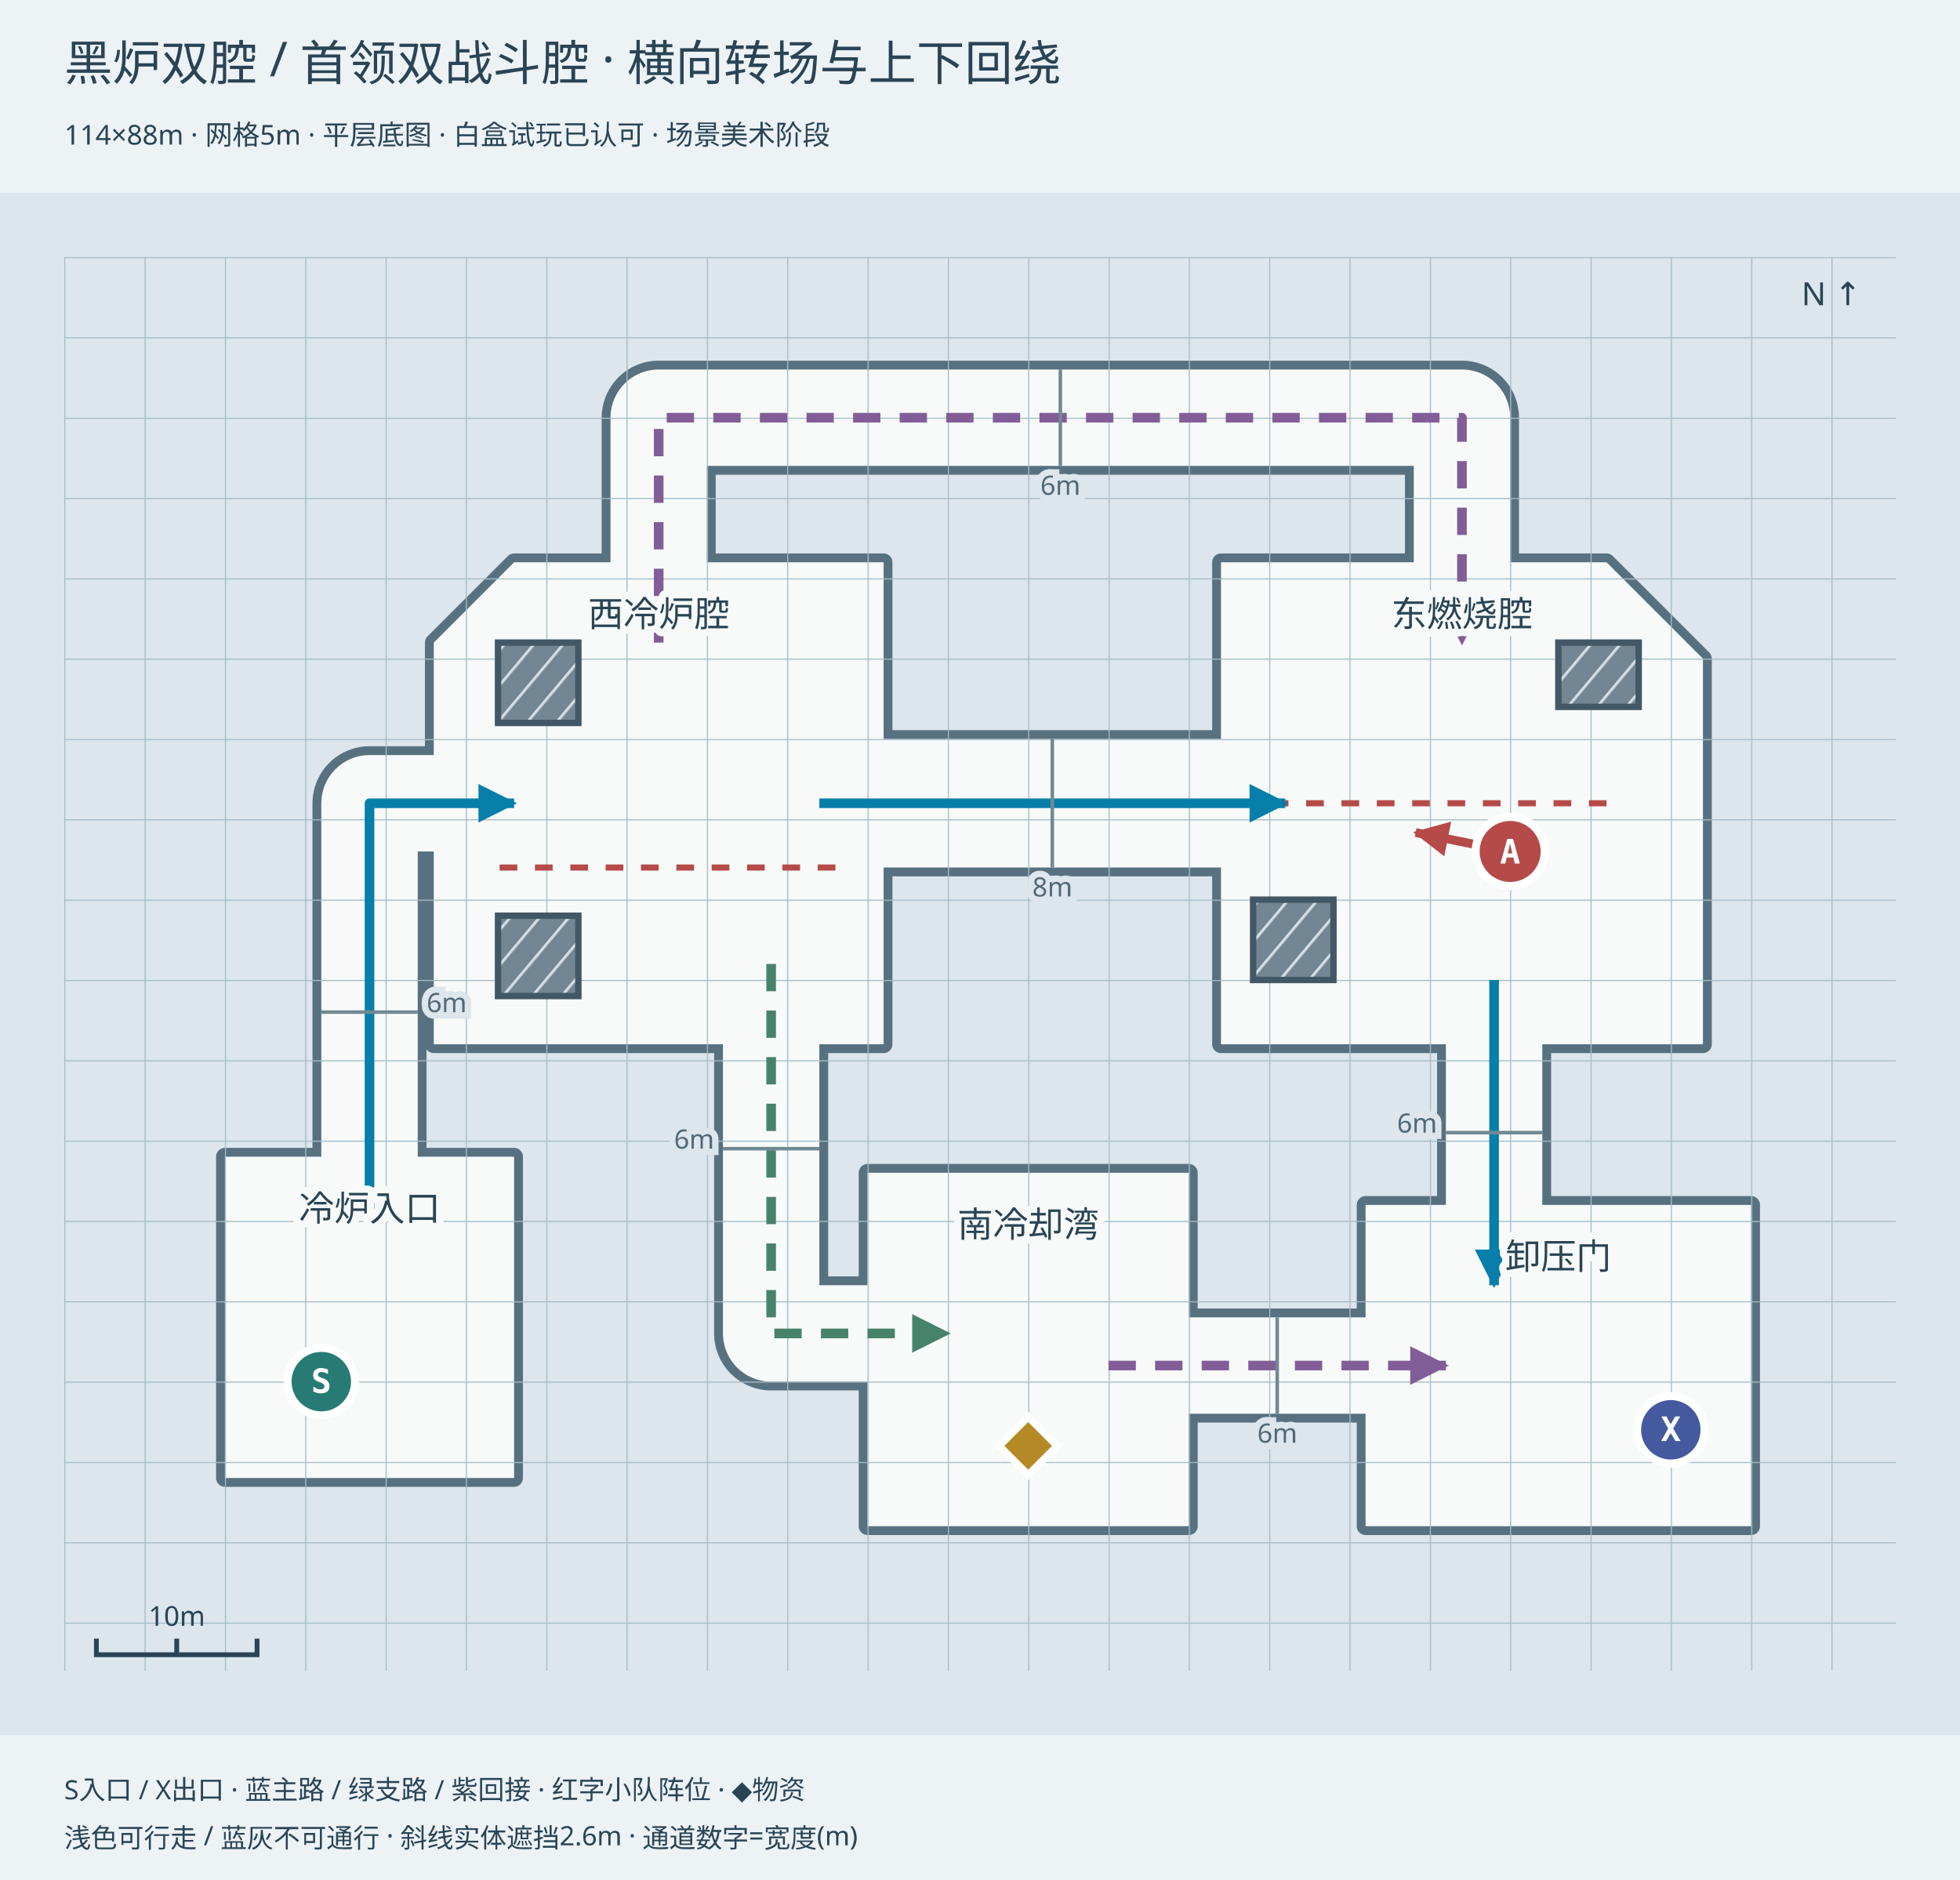
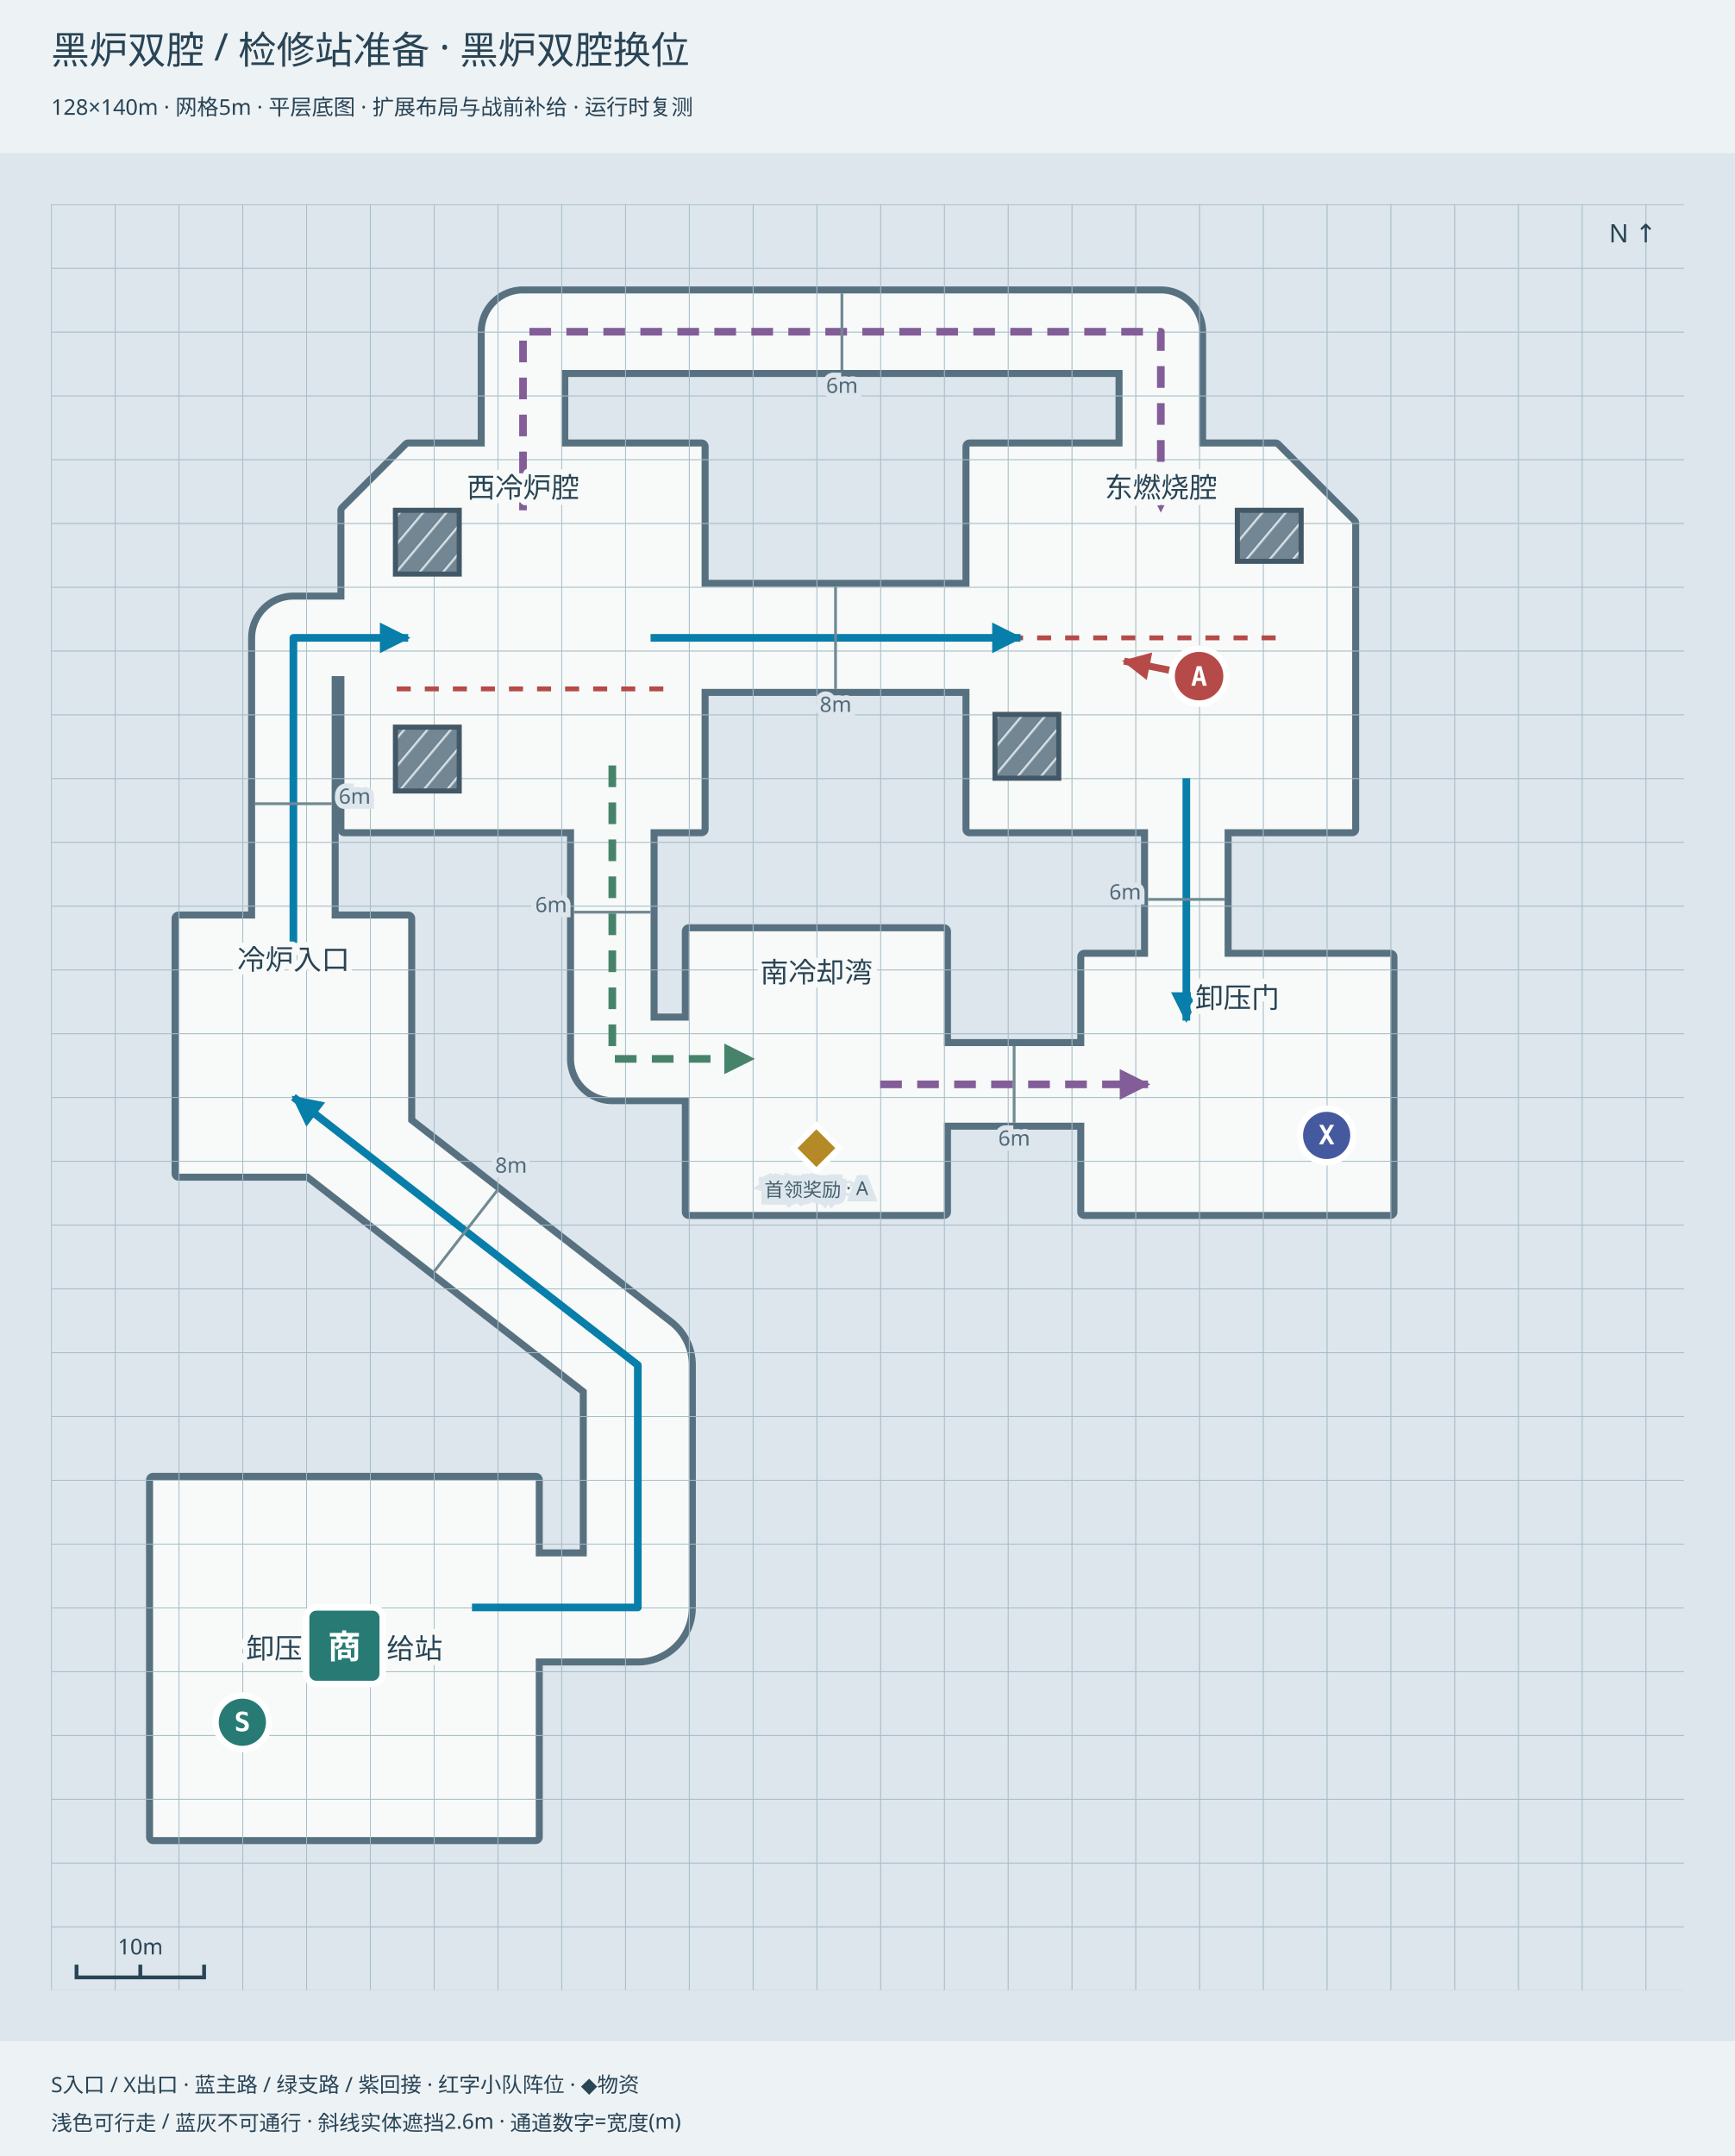
- <svg xmlns="http://www.w3.org/2000/svg" viewBox="0 0 122 117" role="img">
-   <rect width="122" height="117" fill="#edf2f5" />
-   <text style="text-anchor:start" x="4" y="5" font-family="Microsoft YaHei,sans-serif" font-size="3" fill="#294455">黑炉双腔 / 首领双战斗腔 · 横向转场与上下回绕</text>
-   <text style="text-anchor:start" x="4" y="9" font-family="Microsoft YaHei,sans-serif" font-size="1.7" fill="#526978">114×88m · 网格5m · 平层底图 · 白盒试玩已认可 · 场景美术阶段</text>
+ <svg xmlns="http://www.w3.org/2000/svg" viewBox="0 0 136 169" role="img">
+   <rect width="136" height="169" fill="#edf2f5" />
+   <text style="text-anchor:start" x="4" y="5" font-family="Microsoft YaHei,sans-serif" font-size="3" fill="#294455">黑炉双腔 / 检修站准备 · 黑炉双腔换位</text>
+   <text style="text-anchor:start" x="4" y="9" font-family="Microsoft YaHei,sans-serif" font-size="1.7" fill="#526978">128×140m · 网格5m · 平层底图 · 扩展布局与战前补给 · 运行时复测</text>
  <g transform="translate(0 12)">
    <defs>
      <pattern id="inferno-5-grid" width="5" height="5" patternUnits="userSpaceOnUse">
        <path d="M5 0H0V5" fill="none" stroke="#a5bbc8" stroke-width=".13" />
      </pattern>
      <pattern id="inferno-5-hatch" width="1.4" height="1.4" patternUnits="userSpaceOnUse" patternTransform="rotate(40)">
        <rect width="1.4" height="1.4" fill="#738693" />
        <path d="M0 0V1.4" stroke="#d1dce1" stroke-width=".35" />
      </pattern>
      <marker id="inferno-5-main" markerWidth="4" markerHeight="4" refX="3.7" refY="2" orient="auto" markerUnits="strokeWidth">
        <path d="M0 0L4 2 0 4" fill="#087eaa" />
      </marker>
      <marker id="inferno-5-optional" markerWidth="4" markerHeight="4" refX="3.7" refY="2" orient="auto" markerUnits="strokeWidth">
        <path d="M0 0L4 2 0 4" fill="#47836b" />
      </marker>
      <marker id="inferno-5-return" markerWidth="4" markerHeight="4" refX="3.7" refY="2" orient="auto" markerUnits="strokeWidth">
        <path d="M0 0L4 2 0 4" fill="#825d98" />
      </marker>
      <marker id="inferno-5-threat" markerWidth="4" markerHeight="4" refX="3.7" refY="2" orient="auto" markerUnits="strokeWidth">
        <path d="M0 0L4 2 0 4" fill="#b54a48" />
      </marker>
    </defs>
    <style>text{font-family:'Microsoft YaHei','PingFang SC',sans-serif;fill:#294455;text-anchor:middle;pointer-events:none}.room-label{paint-order:stroke;stroke:#f7faf8;stroke-width:.9;stroke-linejoin:round}.dim{fill:#526978;paint-order:stroke;stroke:#dce6ec;stroke-width:.8}.portal{fill:white;font-family:Consolas,monospace;font-weight:bold}.note{fill:#465f6c;paint-order:stroke;stroke:#dce6ec;stroke-width:1}</style>
-     <rect width="122" height="96" fill="#dce6ec" />
+     <rect width="136" height="148" fill="#dce6ec" />
    <g transform="translate(4 4)">
      <polyline points="19,60 19,34 28,34" fill="none" stroke="#587180" stroke-width="7.1" stroke-linecap="round" stroke-linejoin="round" />
      <polyline points="47,34 76,34" fill="none" stroke="#587180" stroke-width="9.1" stroke-linecap="round" stroke-linejoin="round" />
      <polyline points="89,45 89,64" fill="none" stroke="#587180" stroke-width="7.1" stroke-linecap="round" stroke-linejoin="round" />
      <polyline points="37,24 37,10 87,10 87,24" fill="none" stroke="#587180" stroke-width="7.1" stroke-linecap="round" stroke-linejoin="round" />
      <polyline points="44,44 44,67 55,67" fill="none" stroke="#587180" stroke-width="7.1" stroke-linecap="round" stroke-linejoin="round" />
      <polyline points="65,69 86,69" fill="none" stroke="#587180" stroke-width="7.1" stroke-linecap="round" stroke-linejoin="round" />
+       <polyline points="33,110 46,110 46,91 19,70" fill="none" stroke="#587180" stroke-width="9.1" stroke-linecap="round" stroke-linejoin="round" />
      <polygon points="10,56 28,56 28,76 10,76" fill="#587180" stroke="#587180" stroke-width="1.1" stroke-linejoin="round" />
      <polygon points="23,24 28,19 51,19 51,49 23,49" fill="#587180" stroke="#587180" stroke-width="1.1" stroke-linejoin="round" />
      <polygon points="72,19 96,19 102,25 102,49 72,49" fill="#587180" stroke="#587180" stroke-width="1.1" stroke-linejoin="round" />
      <polygon points="50,57 70,57 70,79 50,79" fill="#587180" stroke="#587180" stroke-width="1.1" stroke-linejoin="round" />
      <polygon points="81,59 105,59 105,79 81,79" fill="#587180" stroke="#587180" stroke-width="1.1" stroke-linejoin="round" />
+       <polygon points="8,100 38,100 38,128 8,128" fill="#587180" stroke="#587180" stroke-width="1.1" stroke-linejoin="round" />
      <polyline points="19,60 19,34 28,34" fill="none" stroke="#f7faf8" stroke-width="6" stroke-linecap="round" stroke-linejoin="round" />
      <polyline points="47,34 76,34" fill="none" stroke="#f7faf8" stroke-width="8" stroke-linecap="round" stroke-linejoin="round" />
      <polyline points="89,45 89,64" fill="none" stroke="#f7faf8" stroke-width="6" stroke-linecap="round" stroke-linejoin="round" />
      <polyline points="37,24 37,10 87,10 87,24" fill="none" stroke="#f7faf8" stroke-width="6" stroke-linecap="round" stroke-linejoin="round" />
      <polyline points="44,44 44,67 55,67" fill="none" stroke="#f7faf8" stroke-width="6" stroke-linecap="round" stroke-linejoin="round" />
      <polyline points="65,69 86,69" fill="none" stroke="#f7faf8" stroke-width="6" stroke-linecap="round" stroke-linejoin="round" />
+       <polyline points="33,110 46,110 46,91 19,70" fill="none" stroke="#f7faf8" stroke-width="8" stroke-linecap="round" stroke-linejoin="round" />
      <polygon points="10,56 28,56 28,76 10,76" fill="#f7faf8" stroke="none" stroke-width="0" stroke-linejoin="round" />
      <polygon points="23,24 28,19 51,19 51,49 23,49" fill="#f7faf8" stroke="none" stroke-width="0" stroke-linejoin="round" />
      <polygon points="72,19 96,19 102,25 102,49 72,49" fill="#f7faf8" stroke="none" stroke-width="0" stroke-linejoin="round" />
      <polygon points="50,57 70,57 70,79 50,79" fill="#f7faf8" stroke="none" stroke-width="0" stroke-linejoin="round" />
      <polygon points="81,59 105,59 105,79 81,79" fill="#f7faf8" stroke="none" stroke-width="0" stroke-linejoin="round" />
-       <rect width="114" height="88" fill="url(#inferno-5-grid)" />
+       <polygon points="8,100 38,100 38,128 8,128" fill="#f7faf8" stroke="none" stroke-width="0" stroke-linejoin="round" />
+       <rect width="128" height="140" fill="url(#inferno-5-grid)" />
      <polygon points="27,24 32,24 32,29 27,29" fill="url(#inferno-5-hatch)" stroke="#435867" stroke-width=".4" />
      <polygon points="27,41 32,41 32,46 27,46" fill="url(#inferno-5-hatch)" stroke="#435867" stroke-width=".4" />
      <polygon points="93,24 98,24 98,28 93,28" fill="url(#inferno-5-hatch)" stroke="#435867" stroke-width=".4" />
      <polygon points="74,40 79,40 79,45 74,45" fill="url(#inferno-5-hatch)" stroke="#435867" stroke-width=".4" />
      <g data-layer="sightlines">
        <g>
          <line x1="96" y1="34" x2="73" y2="34" stroke="#b54a48" stroke-width=".38" stroke-dasharray="1.1 1.1" />
        </g>
        <g>
          <line x1="48" y1="38" x2="26" y2="38" stroke="#b54a48" stroke-width=".38" stroke-dasharray="1.1 1.1" />
        </g>
      </g>
      <g data-layer="routes">
        <polyline points="19,60 19,34 28,34" fill="none" stroke="#087eaa" stroke-width="0.6" stroke-dasharray="none" stroke-linejoin="round" marker-end="url(#inferno-5-main)" />
        <polyline points="47,34 76,34" fill="none" stroke="#087eaa" stroke-width="0.6" stroke-dasharray="none" stroke-linejoin="round" marker-end="url(#inferno-5-main)" />
        <polyline points="89,45 89,64" fill="none" stroke="#087eaa" stroke-width="0.6" stroke-dasharray="none" stroke-linejoin="round" marker-end="url(#inferno-5-main)" />
        <polyline points="37,24 37,10 87,10 87,24" fill="none" stroke="#825d98" stroke-width="0.6" stroke-dasharray="1.7 1.2" stroke-linejoin="round" marker-end="url(#inferno-5-return)" />
        <polyline points="44,44 44,67 55,67" fill="none" stroke="#47836b" stroke-width="0.6" stroke-dasharray="1.7 1.2" stroke-linejoin="round" marker-end="url(#inferno-5-optional)" />
        <polyline points="65,69 86,69" fill="none" stroke="#825d98" stroke-width="0.6" stroke-dasharray="1.7 1.2" stroke-linejoin="round" marker-end="url(#inferno-5-return)" />
+         <polyline points="33,110 46,110 46,91 19,70" fill="none" stroke="#087eaa" stroke-width="0.6" stroke-dasharray="none" stroke-linejoin="round" marker-end="url(#inferno-5-main)" />
      </g>
      <g data-layer="dimensions">
        <g>
          <line x1="16" y1="47" x2="22" y2="47" stroke="#718993" stroke-width=".22" />
          <text x="23.8" y="47" class="dim" font-size="1.65">6m</text>
        </g>
        <g>
          <line x1="61.5" y1="30" x2="61.5" y2="38" stroke="#718993" stroke-width=".22" />
          <text x="61.5" y="39.8" class="dim" font-size="1.65">8m</text>
        </g>
        <g>
          <line x1="92" y1="54.5" x2="86" y2="54.5" stroke="#718993" stroke-width=".22" />
          <text x="84.2" y="54.5" class="dim" font-size="1.65">6m</text>
        </g>
        <g>
          <line x1="62" y1="7" x2="62" y2="13" stroke="#718993" stroke-width=".22" />
          <text x="62" y="14.8" class="dim" font-size="1.65">6m</text>
        </g>
        <g>
          <line x1="47" y1="55.5" x2="41" y2="55.5" stroke="#718993" stroke-width=".22" />
          <text x="39.2" y="55.5" class="dim" font-size="1.65">6m</text>
        </g>
        <g>
          <line x1="75.5" y1="66" x2="75.5" y2="72" stroke="#718993" stroke-width=".22" />
          <text x="75.5" y="73.8" class="dim" font-size="1.65">6m</text>
        </g>
+         <g>
+           <line x1="30.044" y1="83.657" x2="34.956" y2="77.343" stroke="#718993" stroke-width=".22" />
+           <text x="36.061" y="75.922" class="dim" font-size="1.65">8m</text>
+         </g>
      </g>
      <g data-layer="labels">
        <text x="19" y="60" class="room-label" font-size="2.2">冷炉入口</text>
        <text x="37" y="23" class="room-label" font-size="2.2">西冷炉腔</text>
        <text x="87" y="23" class="room-label" font-size="2.2">东燃烧腔</text>
        <text x="60" y="61" class="room-label" font-size="2.2">南冷却湾</text>
        <text x="93" y="63" class="room-label" font-size="2.2">卸压门</text>
+         <text x="23" y="114" class="room-label" font-size="2.2">卸压检修补给站</text>
      </g>
      <g data-layer="encounters">
        <g>
          <line x1="90" y1="37" x2="84.117" y2="35.823" stroke="#b54a48" stroke-width=".55" marker-end="url(#inferno-5-threat)" />
          <circle cx="90" cy="37" r="2.15" fill="#b54a48" stroke="#fff" stroke-width=".5" />
          <text x="90" y="37.75" class="portal" font-size="2.1">A</text>
        </g>
        <g>
          <path d="M60 72.2l1.8 1.8-1.8 1.8-1.8-1.8z" fill="#b58a26" stroke="#fff" stroke-width=".45" />
+           <text x="60" y="77.8" class="note" font-size="1.5">首领奖励 · A</text>
+         </g>
+         <g>
+           <rect x="20" y="110" width="6" height="6" rx=".8" fill="#277b74" stroke="#fff" stroke-width=".5" />
+           <text x="23" y="114" class="portal" font-size="2.6">商</text>
        </g>
      </g>
      <g>
-         <circle cx="16" cy="70" r="2.1" fill="#277b74" stroke="#fff" stroke-width=".5" />
-         <text x="16" y="70.7" class="portal" font-size="2.1">S</text>
+         <circle cx="15" cy="119" r="2.1" fill="#277b74" stroke="#fff" stroke-width=".5" />
+         <text x="15" y="119.7" class="portal" font-size="2.1">S</text>
      </g>
      <g>
        <circle cx="100" cy="73" r="2.1" fill="#455a9e" stroke="#fff" stroke-width=".5" />
        <text x="100" y="73.7" class="portal" font-size="2.1">X</text>
      </g>
-       <g transform="translate(2 87)">
+       <g transform="translate(2 139)">
        <path d="M0-1V0H10V-1M5 0V-1" stroke="#294455" stroke-width=".3" fill="none" />
        <text x="5" y="-1.8" class="" font-size="1.7">10m</text>
      </g>
-       <text x="110" y="3" class="" font-size="2">N ↑</text>
+       <text x="124" y="3" class="" font-size="2">N ↑</text>
    </g>
  </g>
-   <text style="text-anchor:start" x="4" y="112" font-family="Microsoft YaHei,sans-serif" font-size="1.65" fill="#294455">S入口 / X出口 · 蓝主路 / 绿支路 / 紫回接 · 红字小队阵位 · ◆物资</text>
-   <text style="text-anchor:start" x="4" y="115" font-family="Microsoft YaHei,sans-serif" font-size="1.65" fill="#294455">浅色可行走 / 蓝灰不可通行 · 斜线实体遮挡2.6m · 通道数字=宽度(m)</text>
+   <text style="text-anchor:start" x="4" y="164" font-family="Microsoft YaHei,sans-serif" font-size="1.65" fill="#294455">S入口 / X出口 · 蓝主路 / 绿支路 / 紫回接 · 红字小队阵位 · ◆物资</text>
+   <text style="text-anchor:start" x="4" y="167" font-family="Microsoft YaHei,sans-serif" font-size="1.65" fill="#294455">浅色可行走 / 蓝灰不可通行 · 斜线实体遮挡2.6m · 通道数字=宽度(m)</text>
</svg>
